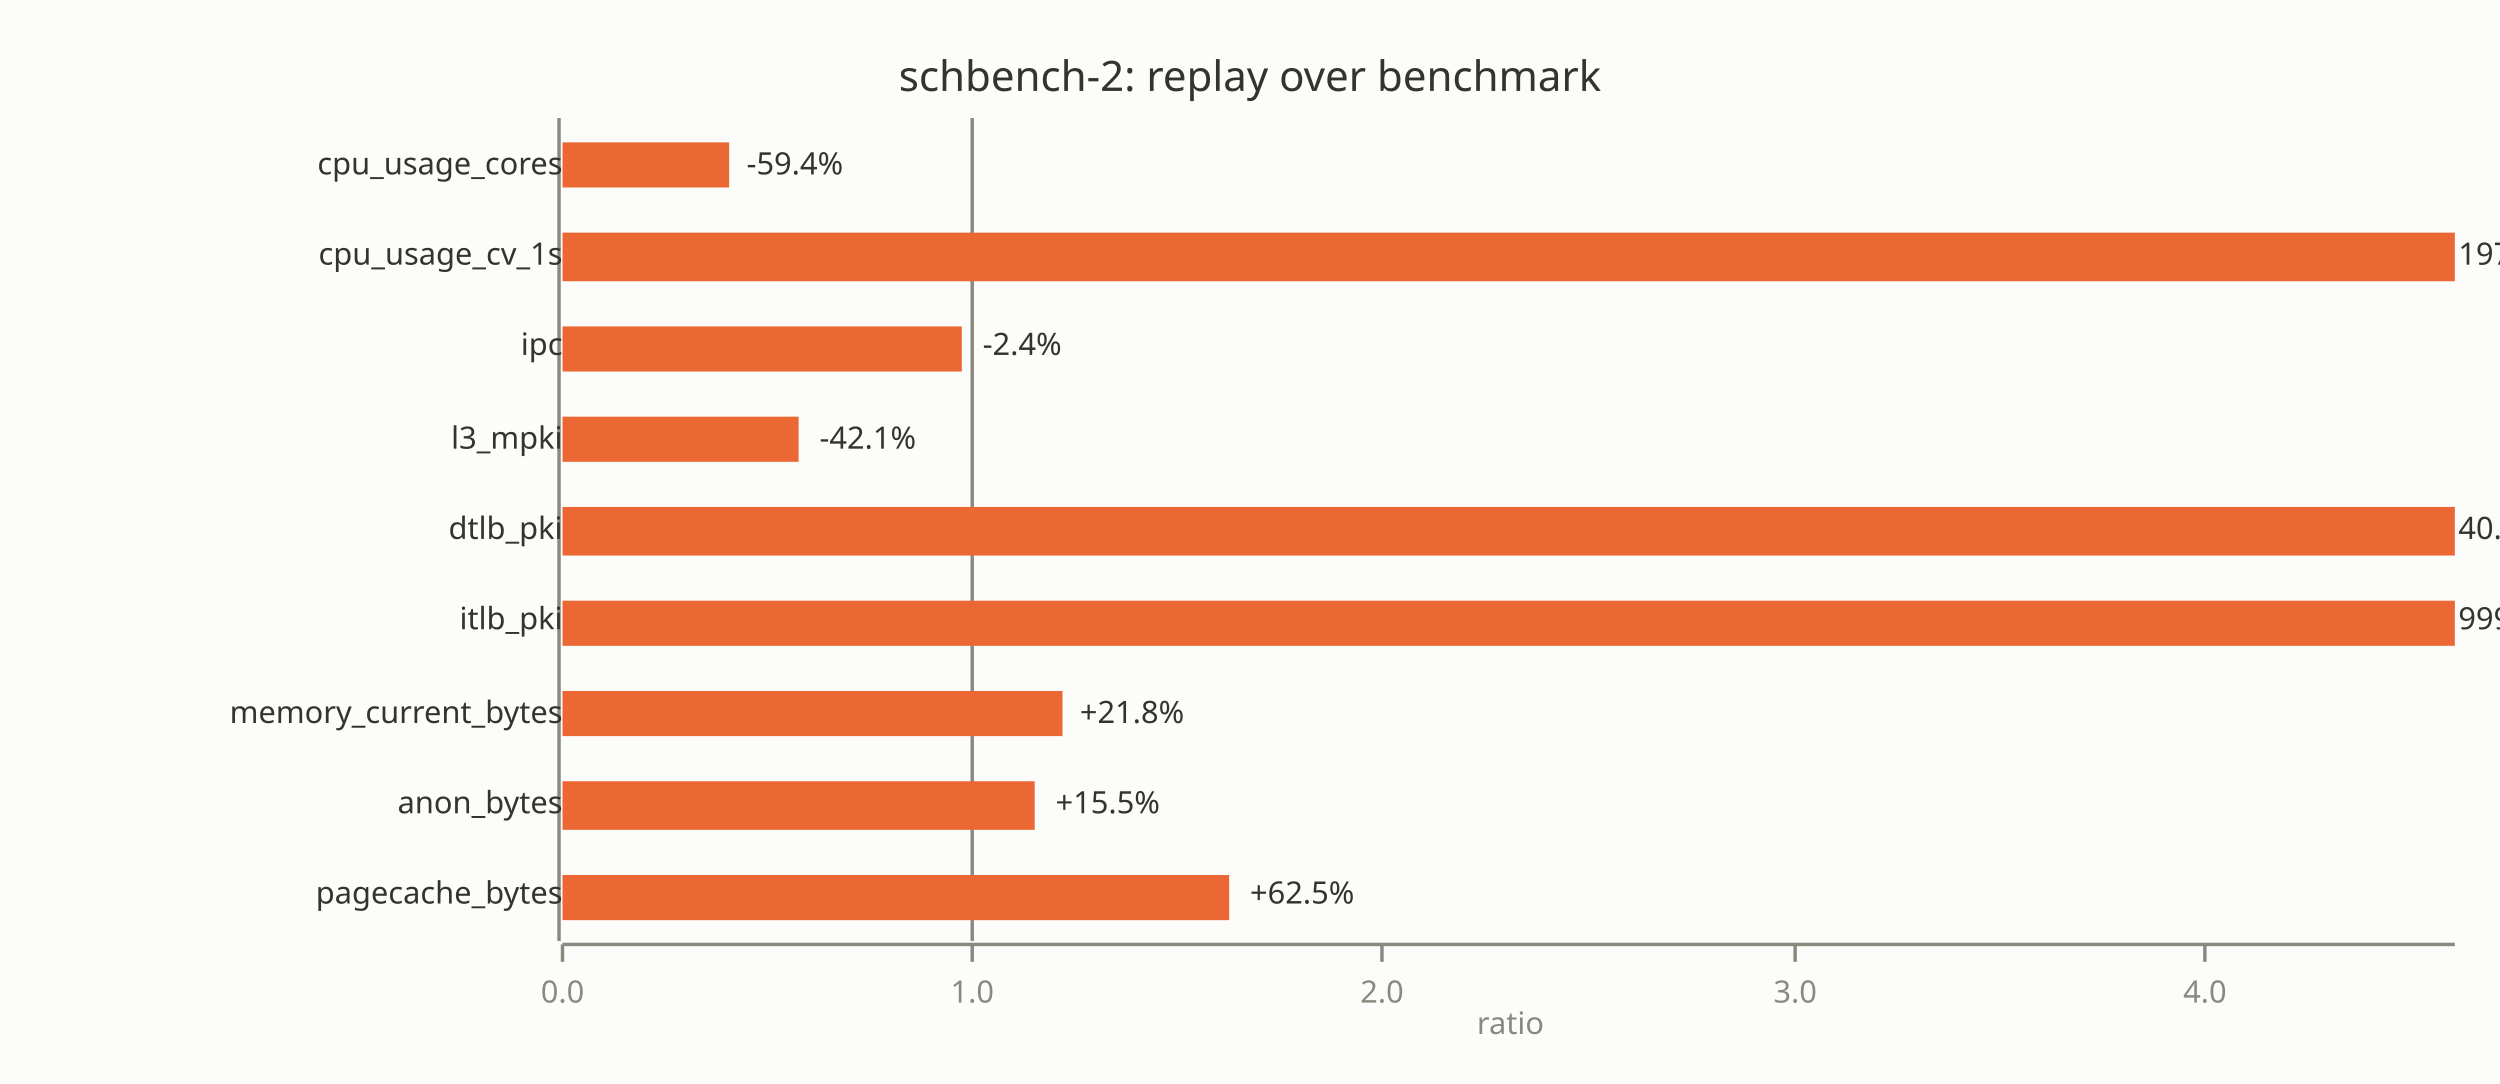
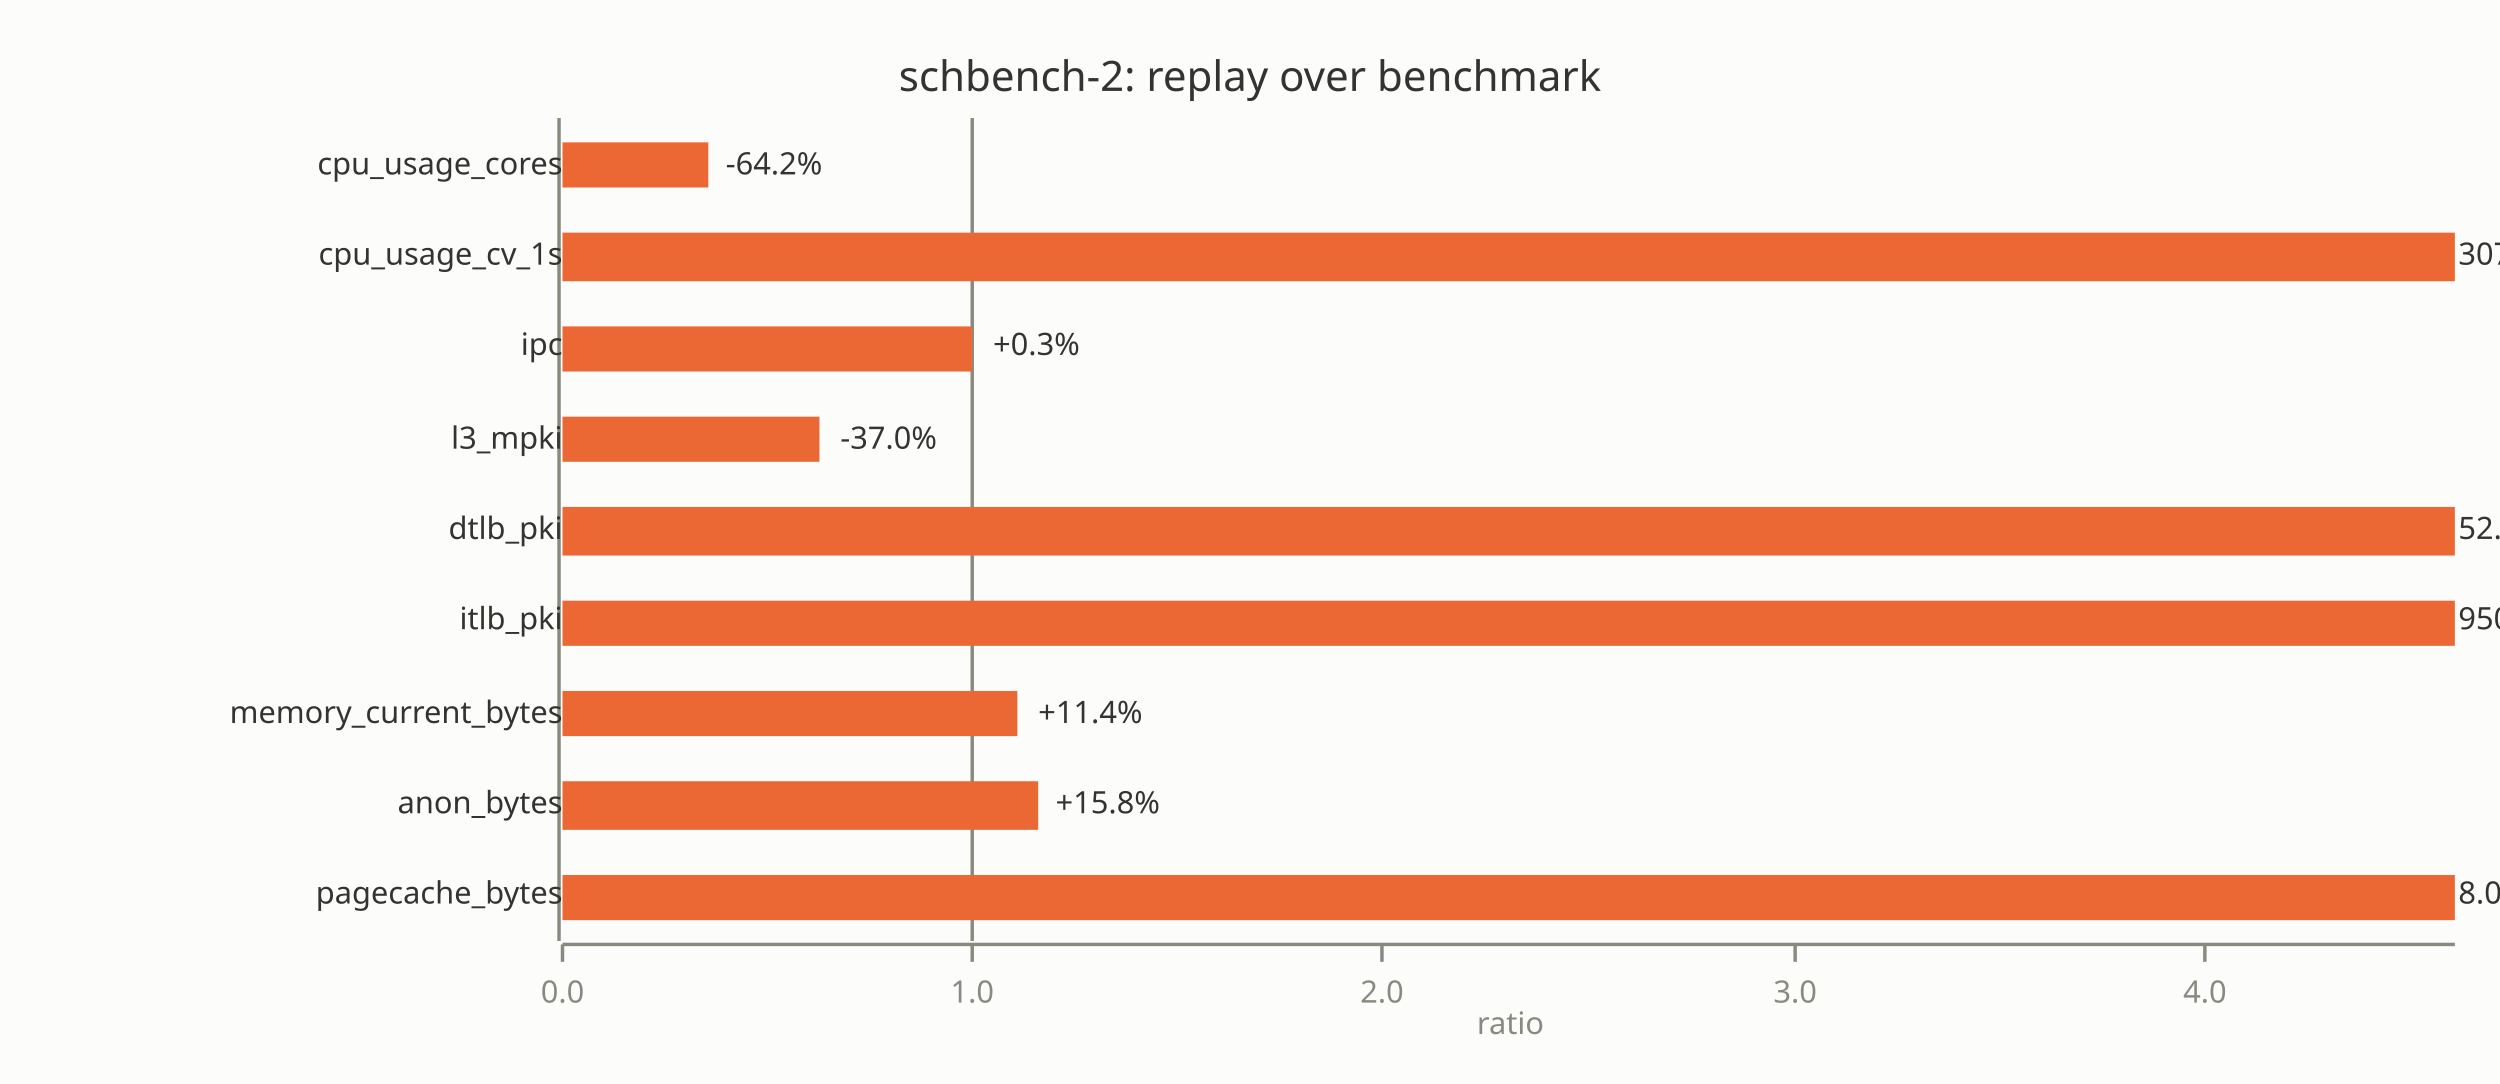
<svg xmlns="http://www.w3.org/2000/svg" width="720" height="312" viewBox="0 0 720 312">
  <rect x="0" y="0" width="720" height="312" opacity="1" fill="#FCFCFB" stroke="none" />
  <text x="360" y="17" dy="0.76em" text-anchor="middle" font-family="sans-serif" font-size="12.097" opacity="1" fill="#333330">
schbench-2: replay over benchmark
</text>
  <text x="435" y="300" dy="-0.5ex" text-anchor="middle" font-family="sans-serif" font-size="8.871" opacity="1" fill="#8A8980">
ratio
</text>
  <polyline fill="none" opacity="1" stroke="#8A8980" stroke-width="1" points="161,34 161,271 " />
  <polyline fill="none" opacity="1" stroke="#8A8980" stroke-width="1" points="162,272 707,272 " />
  <text x="162" y="282" dy="0.76em" text-anchor="middle" font-family="sans-serif" font-size="8.871" opacity="1" fill="#8A8980">
0.0
</text>
  <polyline fill="none" opacity="1" stroke="#8A8980" stroke-width="1" points="162,272 162,277 " />
  <text x="280" y="282" dy="0.76em" text-anchor="middle" font-family="sans-serif" font-size="8.871" opacity="1" fill="#8A8980">
1.0
</text>
  <polyline fill="none" opacity="1" stroke="#8A8980" stroke-width="1" points="280,272 280,277 " />
  <text x="398" y="282" dy="0.76em" text-anchor="middle" font-family="sans-serif" font-size="8.871" opacity="1" fill="#8A8980">
2.0
</text>
  <polyline fill="none" opacity="1" stroke="#8A8980" stroke-width="1" points="398,272 398,277 " />
  <text x="517" y="282" dy="0.76em" text-anchor="middle" font-family="sans-serif" font-size="8.871" opacity="1" fill="#8A8980">
3.0
</text>
  <polyline fill="none" opacity="1" stroke="#8A8980" stroke-width="1" points="517,272 517,277 " />
  <text x="635" y="282" dy="0.76em" text-anchor="middle" font-family="sans-serif" font-size="8.871" opacity="1" fill="#8A8980">
4.0
</text>
  <polyline fill="none" opacity="1" stroke="#8A8980" stroke-width="1" points="635,272 635,277 " />
  <polyline fill="none" opacity="1" stroke="#8A8980" stroke-width="1" points="280,271 280,34 " />
-   <rect x="162" y="41" width="48" height="13" opacity="1" fill="#EB6834" stroke="none" />
+   <rect x="162" y="41" width="42" height="13" opacity="1" fill="#EB6834" stroke="none" />
  <text x="162" y="48" dy="0.5ex" text-anchor="end" font-family="sans-serif" font-size="8.871" opacity="1" fill="#333330">
cpu_usage_cores
</text>
-   <text x="215" y="48" dy="0.5ex" text-anchor="start" font-family="sans-serif" font-size="8.871" opacity="1" fill="#333330">
- -59.4%
+   <text x="209" y="48" dy="0.5ex" text-anchor="start" font-family="sans-serif" font-size="8.871" opacity="1" fill="#333330">
+ -64.2%
</text>
  <rect x="162" y="67" width="545" height="14" opacity="1" fill="#EB6834" stroke="none" />
  <text x="162" y="74" dy="0.5ex" text-anchor="end" font-family="sans-serif" font-size="8.871" opacity="1" fill="#333330">
cpu_usage_cv_1s
</text>
  <text x="708" y="74" dy="0.5ex" text-anchor="start" font-family="sans-serif" font-size="8.871" opacity="1" fill="#333330">
- 197.33x
+ 307.04x
</text>
-   <rect x="162" y="94" width="115" height="13" opacity="1" fill="#EB6834" stroke="none" />
+   <rect x="162" y="94" width="118" height="13" opacity="1" fill="#EB6834" stroke="none" />
  <text x="162" y="100" dy="0.5ex" text-anchor="end" font-family="sans-serif" font-size="8.871" opacity="1" fill="#333330">
ipc
</text>
-   <text x="283" y="100" dy="0.5ex" text-anchor="start" font-family="sans-serif" font-size="8.871" opacity="1" fill="#333330">
- -2.4%
+   <text x="286" y="100" dy="0.5ex" text-anchor="start" font-family="sans-serif" font-size="8.871" opacity="1" fill="#333330">
+ +0.3%
</text>
-   <rect x="162" y="120" width="68" height="13" opacity="1" fill="#EB6834" stroke="none" />
+   <rect x="162" y="120" width="74" height="13" opacity="1" fill="#EB6834" stroke="none" />
  <text x="162" y="127" dy="0.5ex" text-anchor="end" font-family="sans-serif" font-size="8.871" opacity="1" fill="#333330">
l3_mpki
</text>
-   <text x="236" y="127" dy="0.5ex" text-anchor="start" font-family="sans-serif" font-size="8.871" opacity="1" fill="#333330">
- -42.1%
+   <text x="242" y="127" dy="0.5ex" text-anchor="start" font-family="sans-serif" font-size="8.871" opacity="1" fill="#333330">
+ -37.0%
</text>
  <rect x="162" y="146" width="545" height="14" opacity="1" fill="#EB6834" stroke="none" />
  <text x="162" y="153" dy="0.5ex" text-anchor="end" font-family="sans-serif" font-size="8.871" opacity="1" fill="#333330">
dtlb_pki
</text>
  <text x="708" y="153" dy="0.5ex" text-anchor="start" font-family="sans-serif" font-size="8.871" opacity="1" fill="#333330">
- 40.91x
+ 52.42x
</text>
  <rect x="162" y="173" width="545" height="13" opacity="1" fill="#EB6834" stroke="none" />
  <text x="162" y="179" dy="0.5ex" text-anchor="end" font-family="sans-serif" font-size="8.871" opacity="1" fill="#333330">
itlb_pki
</text>
  <text x="708" y="179" dy="0.5ex" text-anchor="start" font-family="sans-serif" font-size="8.871" opacity="1" fill="#333330">
- 999.85x
+ 950.38x
</text>
-   <rect x="162" y="199" width="144" height="13" opacity="1" fill="#EB6834" stroke="none" />
+   <rect x="162" y="199" width="131" height="13" opacity="1" fill="#EB6834" stroke="none" />
  <text x="162" y="206" dy="0.5ex" text-anchor="end" font-family="sans-serif" font-size="8.871" opacity="1" fill="#333330">
memory_current_bytes
</text>
-   <text x="311" y="206" dy="0.5ex" text-anchor="start" font-family="sans-serif" font-size="8.871" opacity="1" fill="#333330">
- +21.8%
+   <text x="299" y="206" dy="0.5ex" text-anchor="start" font-family="sans-serif" font-size="8.871" opacity="1" fill="#333330">
+ +11.4%
</text>
-   <rect x="162" y="225" width="136" height="14" opacity="1" fill="#EB6834" stroke="none" />
+   <rect x="162" y="225" width="137" height="14" opacity="1" fill="#EB6834" stroke="none" />
  <text x="162" y="232" dy="0.5ex" text-anchor="end" font-family="sans-serif" font-size="8.871" opacity="1" fill="#333330">
anon_bytes
</text>
  <text x="304" y="232" dy="0.5ex" text-anchor="start" font-family="sans-serif" font-size="8.871" opacity="1" fill="#333330">
- +15.5%
+ +15.8%
</text>
-   <rect x="162" y="252" width="192" height="13" opacity="1" fill="#EB6834" stroke="none" />
+   <rect x="162" y="252" width="545" height="13" opacity="1" fill="#EB6834" stroke="none" />
  <text x="162" y="258" dy="0.5ex" text-anchor="end" font-family="sans-serif" font-size="8.871" opacity="1" fill="#333330">
pagecache_bytes
</text>
-   <text x="360" y="258" dy="0.5ex" text-anchor="start" font-family="sans-serif" font-size="8.871" opacity="1" fill="#333330">
- +62.5%
+   <text x="708" y="258" dy="0.5ex" text-anchor="start" font-family="sans-serif" font-size="8.871" opacity="1" fill="#333330">
+ 8.01x
</text>
</svg>
